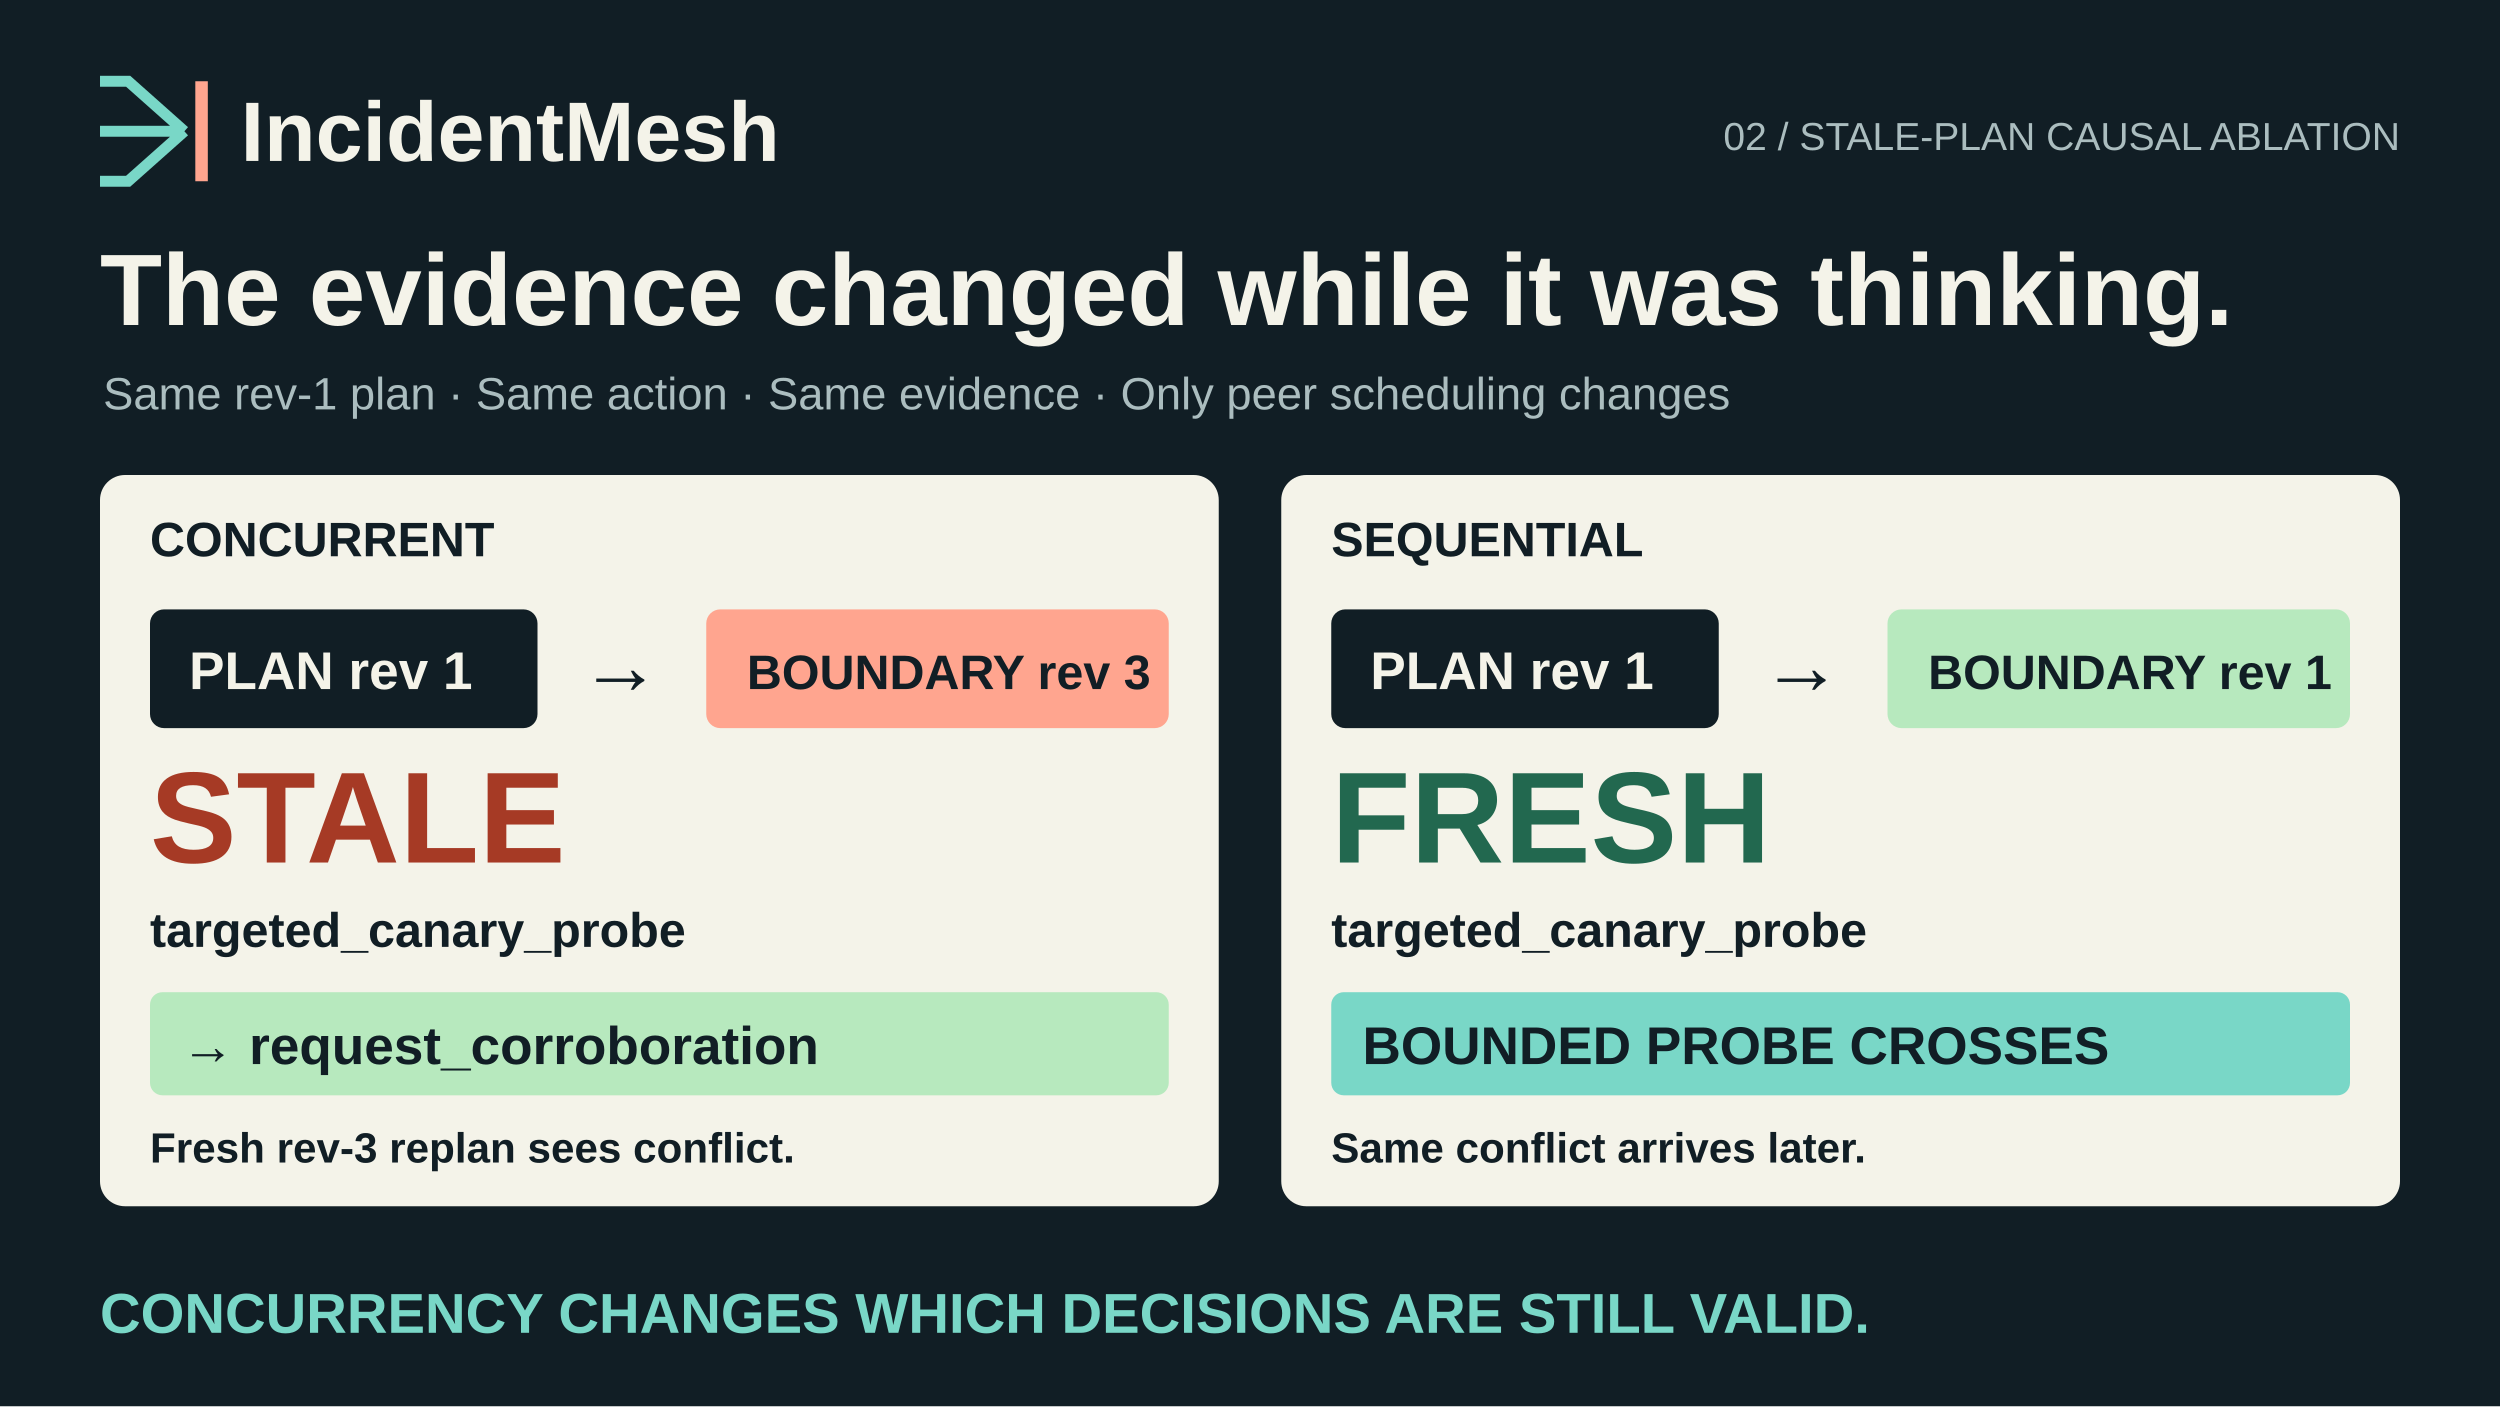
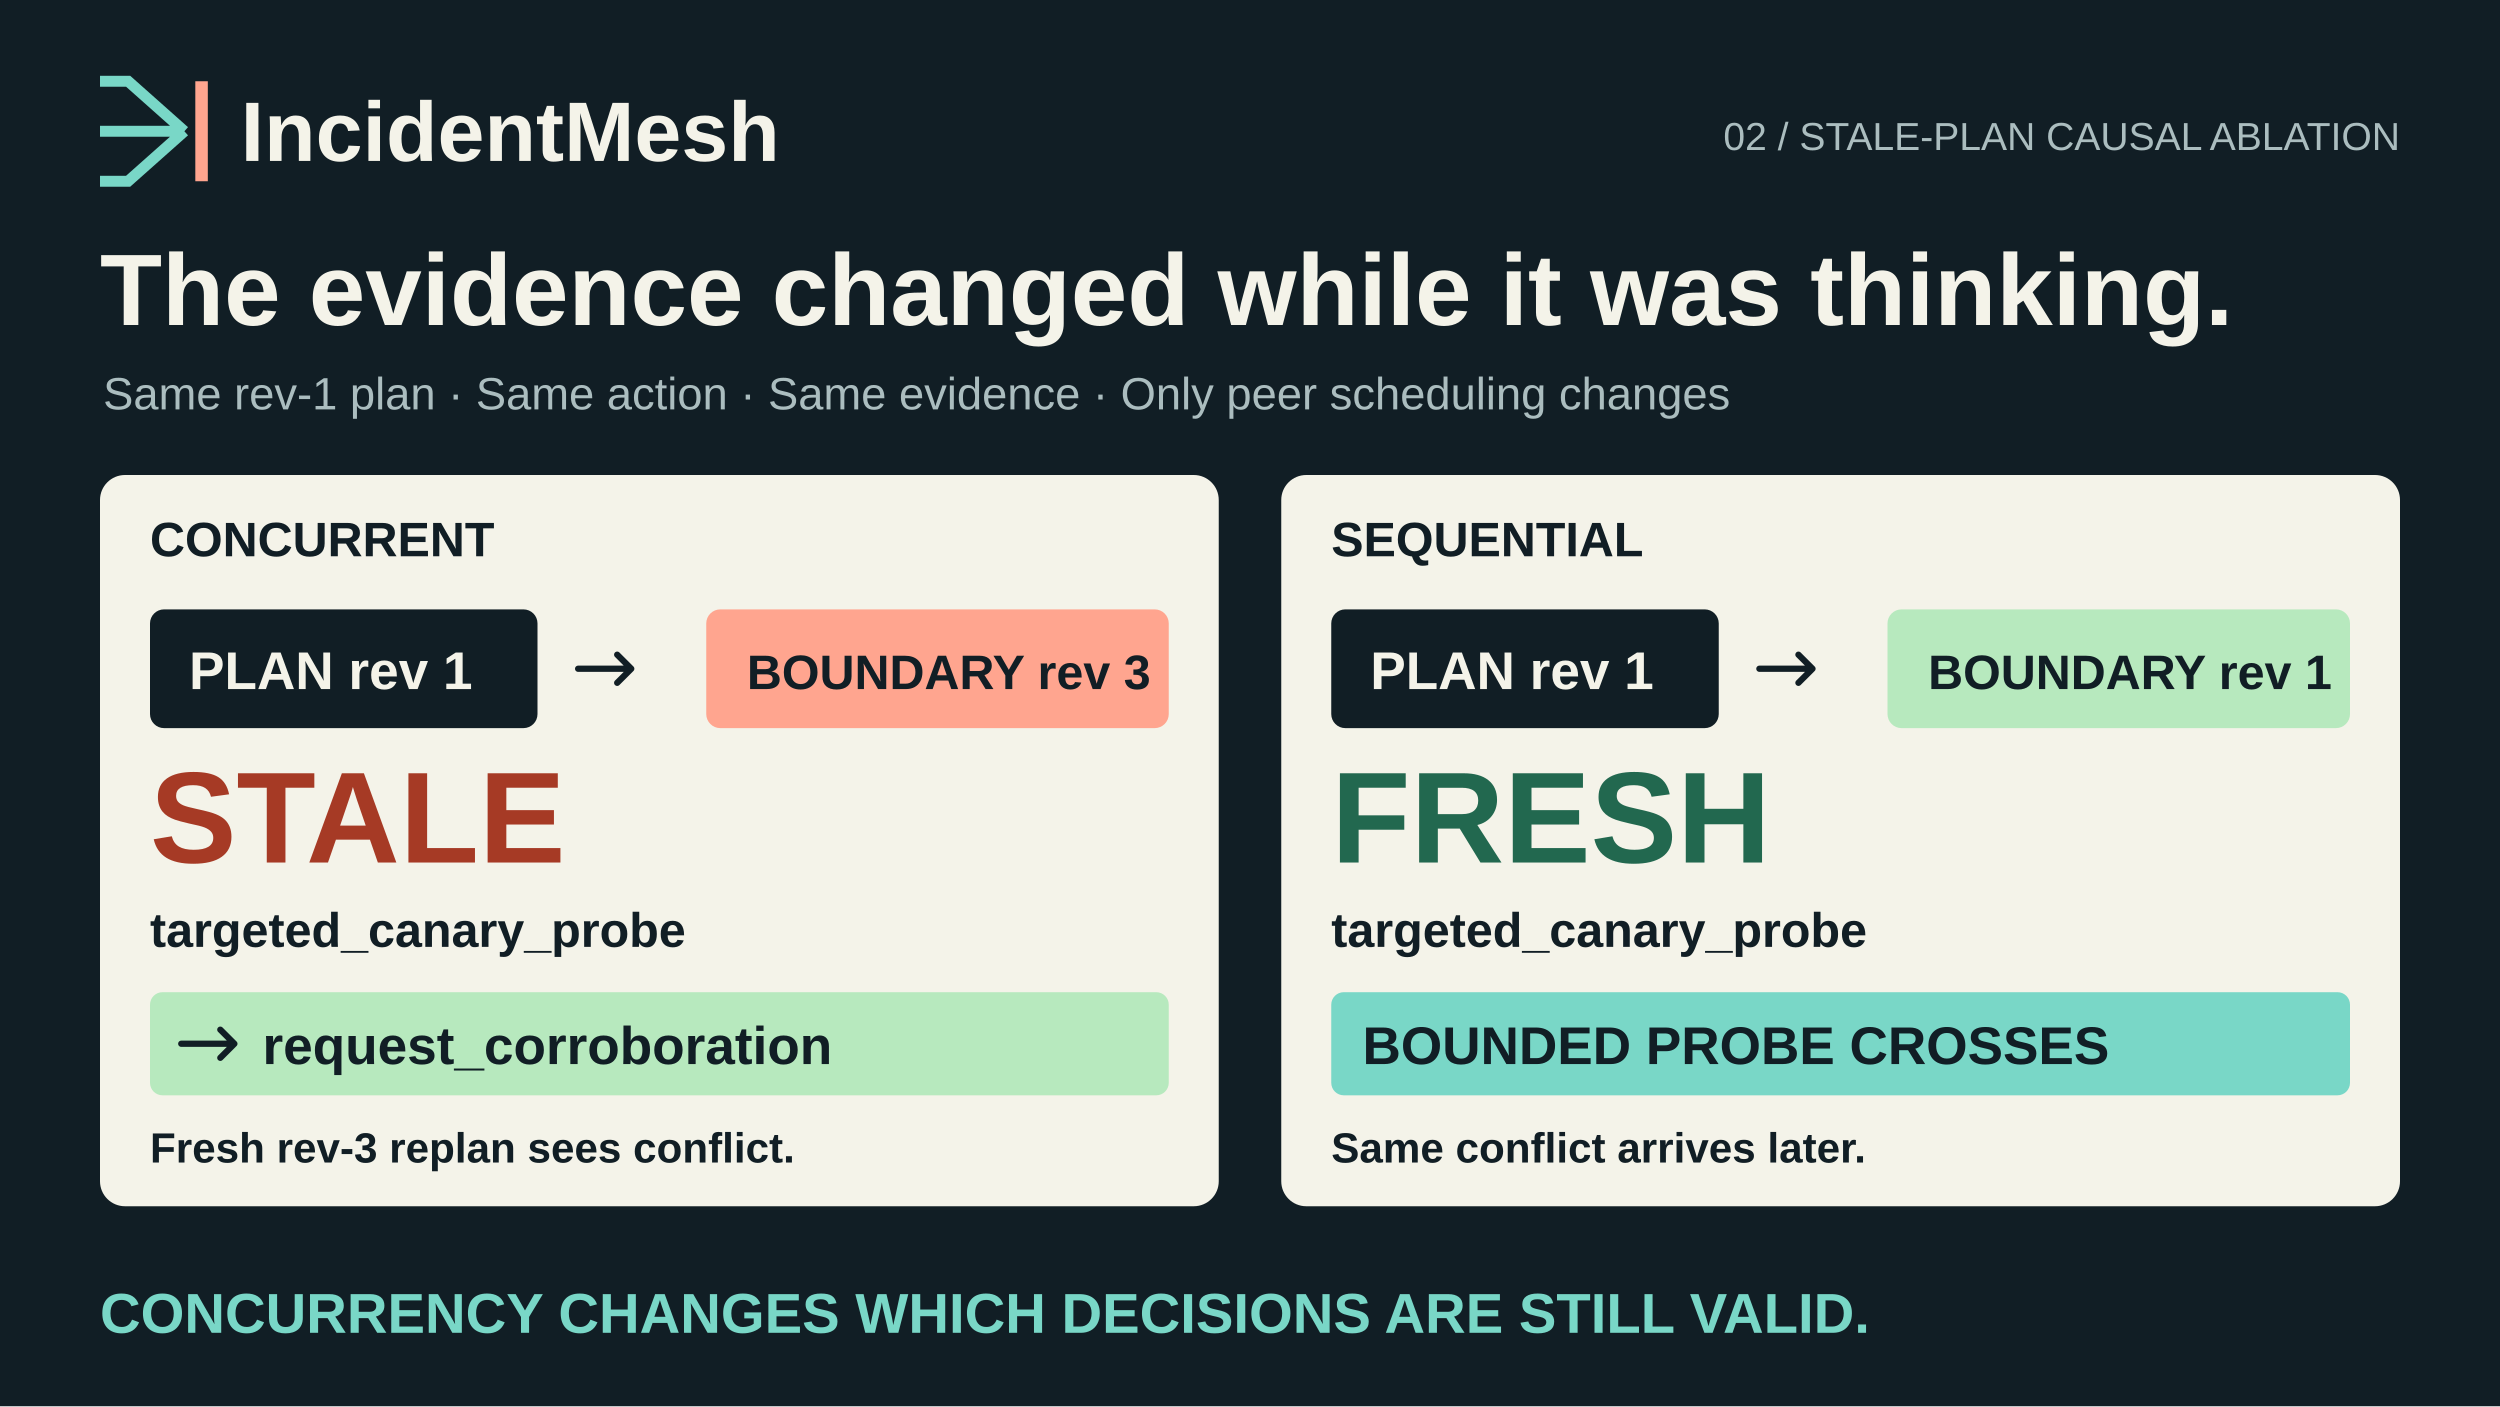
<svg xmlns="http://www.w3.org/2000/svg" width="1600" height="900" viewBox="0 0 1600 900" role="img">
  <g font-family="Arial, Helvetica, sans-serif">
    <rect x="0" y="0" width="1600" height="900" rx="0" fill="#111e25" />
    <g transform="translate(64 52)">
      <path d="M0 0 H18 L54 32 M0 32 H54 M0 64 H18 L54 32" fill="none" stroke="#79d7c7" stroke-width="7" />
      <path d="M65 0 V64" stroke="#ffa58f" stroke-width="8" />
    </g>
    <text x="154" y="103" font-size="54" fill="#f4f3e9" font-weight="700">IncidentMesh</text>
    <text x="1536" y="96" font-size="25" fill="#abbdbf" font-weight="500" text-anchor="end">02 / STALE-PLAN CAUSAL ABLATION</text>
    <text x="64" y="208" font-size="65" fill="#f4f3e9" font-weight="700">The evidence changed while it was thinking.</text>
    <text x="66" y="262" font-size="29" fill="#abbdbf" font-weight="400">Same rev-1 plan · Same action · Same evidence · Only peer scheduling changes</text>
    <rect x="64" y="304" width="716" height="468" rx="16" fill="#f4f3e9" />
    <text x="96" y="356" font-size="31" fill="#111e25" font-weight="700">CONCURRENT</text>
    <rect x="96" y="390" width="248" height="76" rx="9" fill="#111e25" />
    <text x="121" y="441" font-size="34" fill="#f4f3e9" font-weight="700">PLAN  rev 1</text>
-     <text x="371" y="444" font-size="52" fill="#111e25" font-weight="700">→</text>
+     <path d="M370 428 H404 M395 419 L404 428 L395 437" fill="none" stroke="#111e25" stroke-width="4" stroke-linecap="round" stroke-linejoin="round" />
    <rect x="452" y="390" width="296" height="76" rx="9" fill="#ffa58f" />
    <text x="478" y="441" font-size="31" fill="#111e25" font-weight="700">BOUNDARY  rev 3</text>
    <text x="96" y="552" font-size="83" fill="#a63a25" font-weight="800">STALE</text>
    <text x="96" y="606" font-size="31" fill="#111e25" font-weight="600">targeted_canary_probe</text>
    <rect x="96" y="635" width="652" height="66" rx="8" fill="#b7e9be" />
-     <text x="116" y="681" font-size="34" fill="#111e25" font-weight="700">→ request_corroboration</text>
+     <path d="M116 668 H150 M141 659 L150 668 L141 677" fill="none" stroke="#111e25" stroke-width="4" stroke-linecap="round" stroke-linejoin="round" />
+     <text x="168" y="681" font-size="34" fill="#111e25" font-weight="700">request_corroboration</text>
    <text x="96" y="744" font-size="27" fill="#111e25" font-weight="600">Fresh rev-3 replan sees conflict.</text>
    <rect x="820" y="304" width="716" height="468" rx="16" fill="#f4f3e9" />
    <text x="852" y="356" font-size="31" fill="#111e25" font-weight="700">SEQUENTIAL</text>
    <rect x="852" y="390" width="248" height="76" rx="9" fill="#111e25" />
    <text x="877" y="441" font-size="34" fill="#f4f3e9" font-weight="700">PLAN  rev 1</text>
-     <text x="1127" y="444" font-size="52" fill="#111e25" font-weight="700">→</text>
+     <path d="M1126 428 H1160 M1151 419 L1160 428 L1151 437" fill="none" stroke="#111e25" stroke-width="4" stroke-linecap="round" stroke-linejoin="round" />
    <rect x="1208" y="390" width="296" height="76" rx="9" fill="#b7e9be" />
    <text x="1234" y="441" font-size="31" fill="#111e25" font-weight="700">BOUNDARY  rev 1</text>
    <text x="852" y="552" font-size="83" fill="#22684f" font-weight="800">FRESH</text>
    <text x="852" y="606" font-size="31" fill="#111e25" font-weight="600">targeted_canary_probe</text>
    <rect x="852" y="635" width="652" height="66" rx="8" fill="#79d7c7" />
    <text x="872" y="681" font-size="34" fill="#111e25" font-weight="700">BOUNDED PROBE CROSSES</text>
    <text x="852" y="744" font-size="27" fill="#111e25" font-weight="600">Same conflict arrives later.</text>
    <text x="64" y="853" font-size="36" fill="#79d7c7" font-weight="700">CONCURRENCY CHANGES WHICH DECISIONS ARE STILL VALID.</text>
  </g>
</svg>
